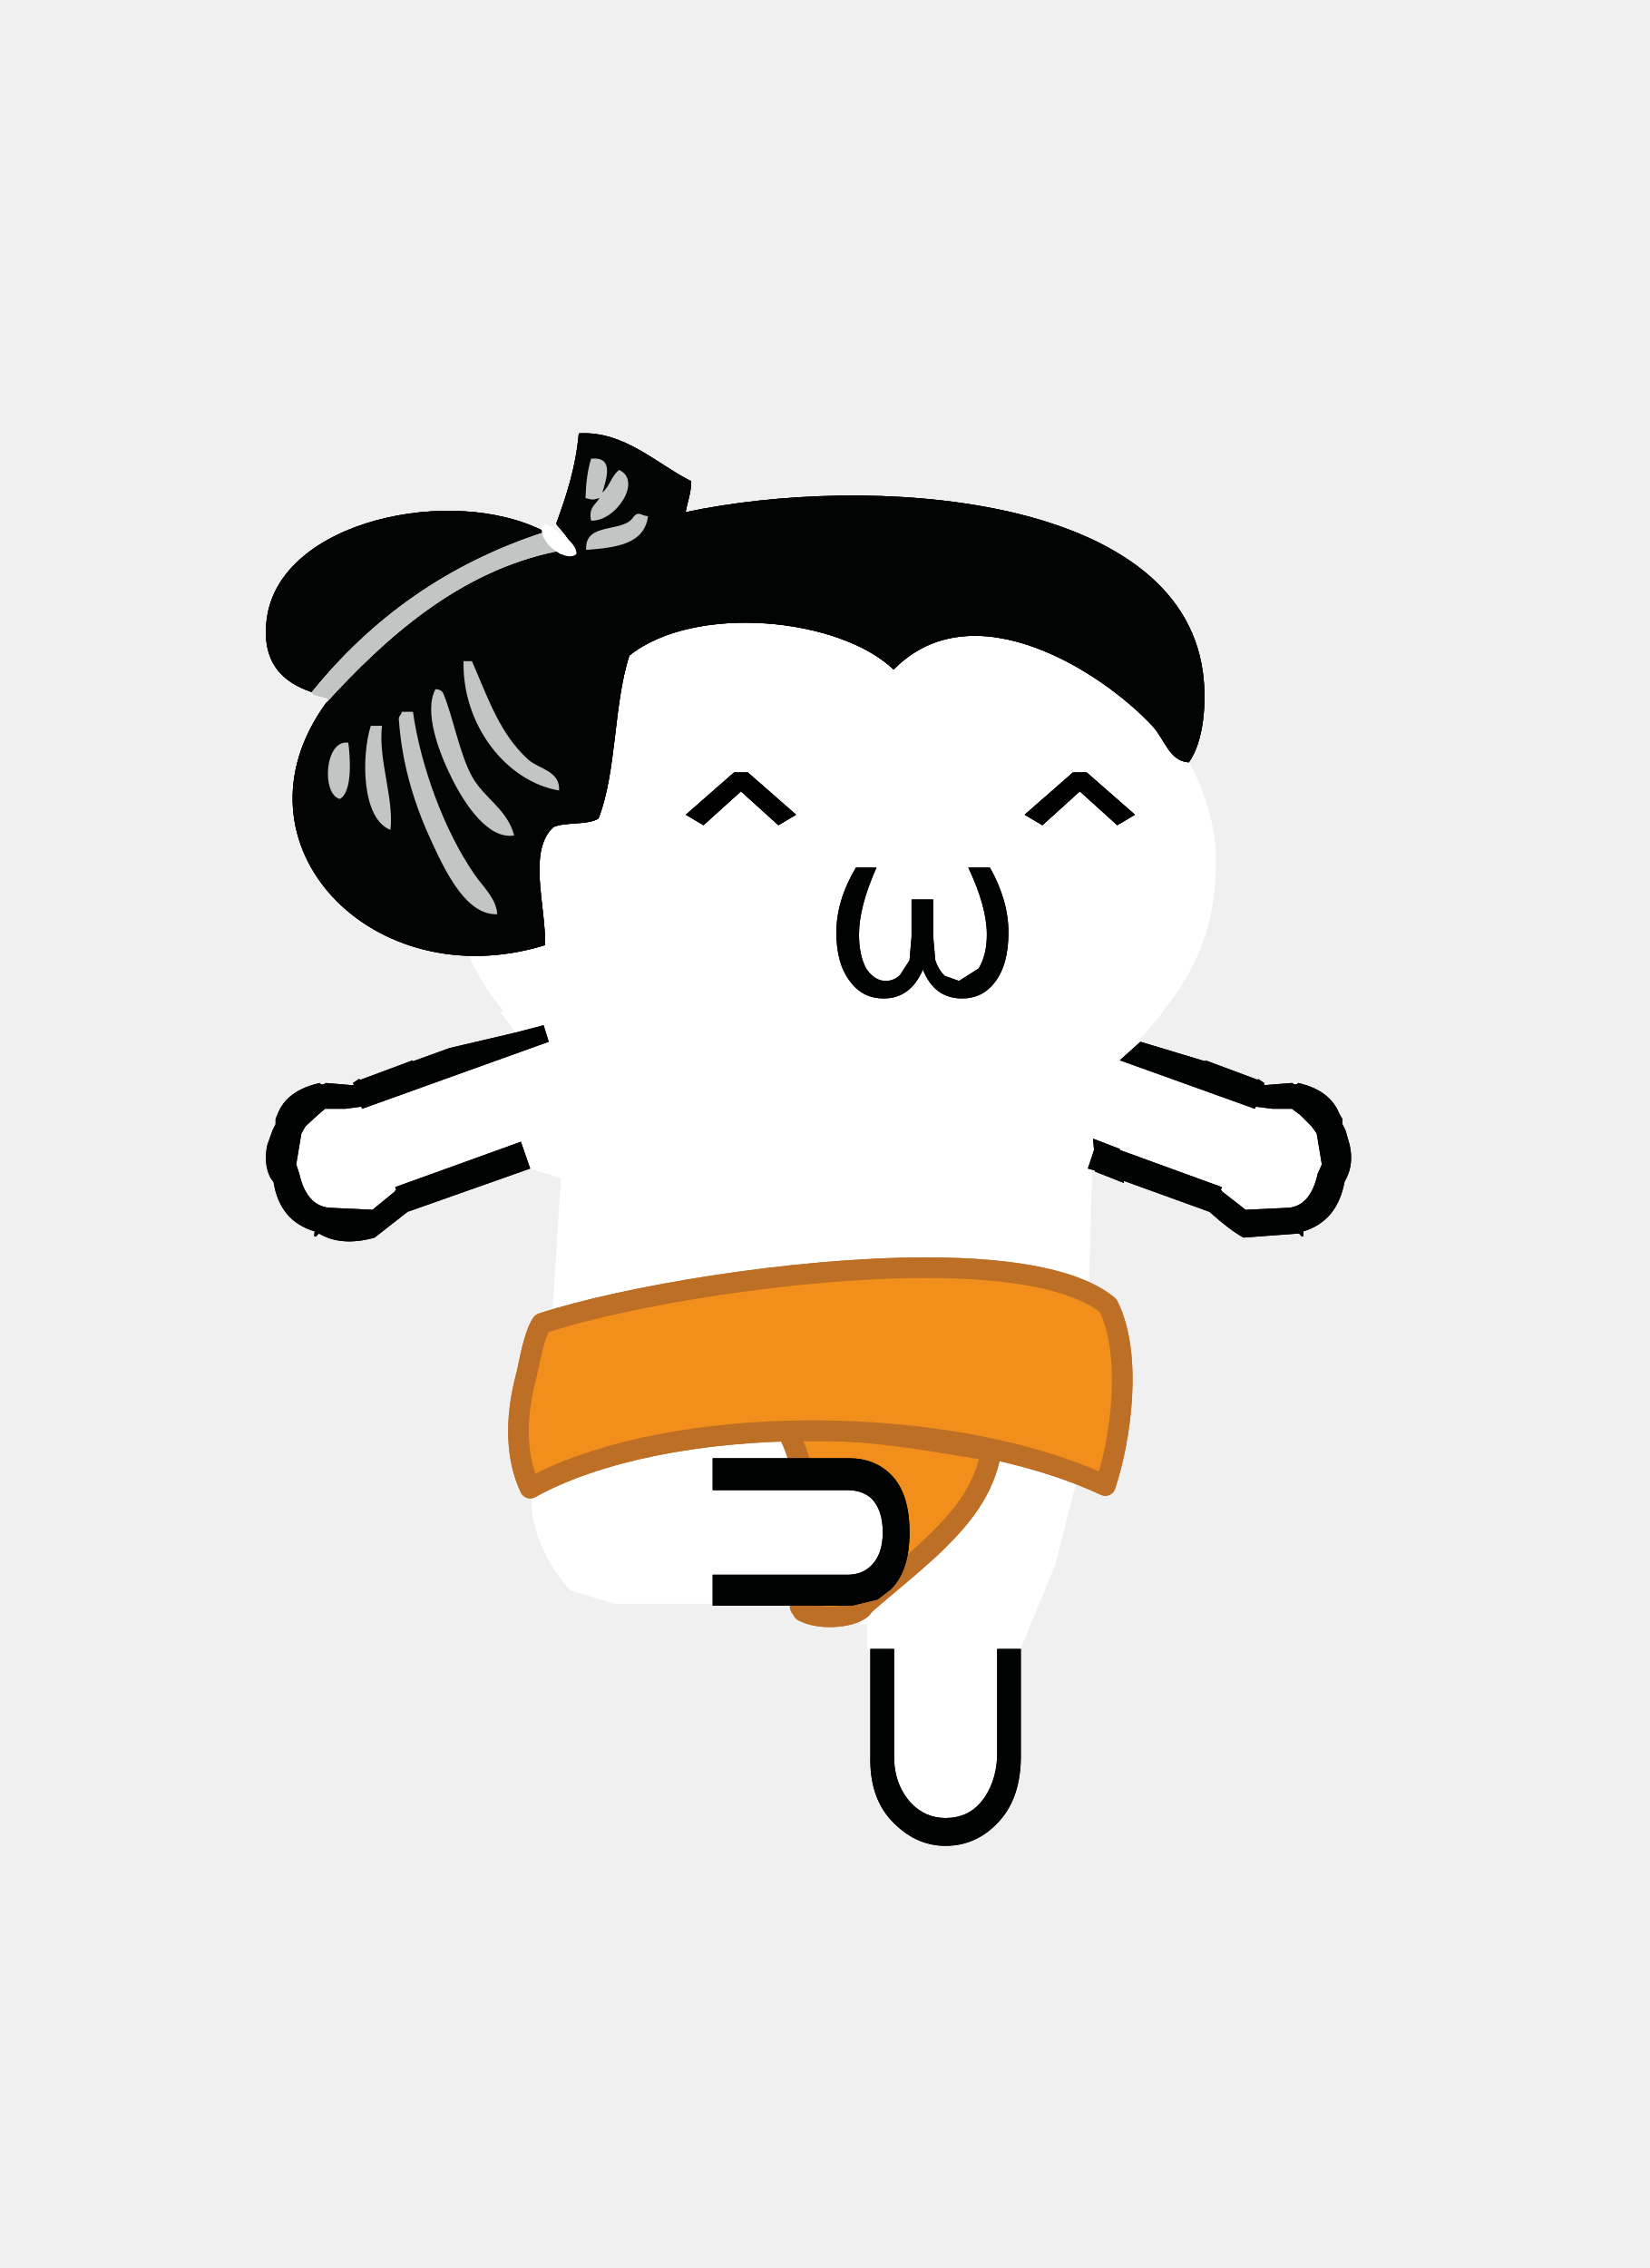
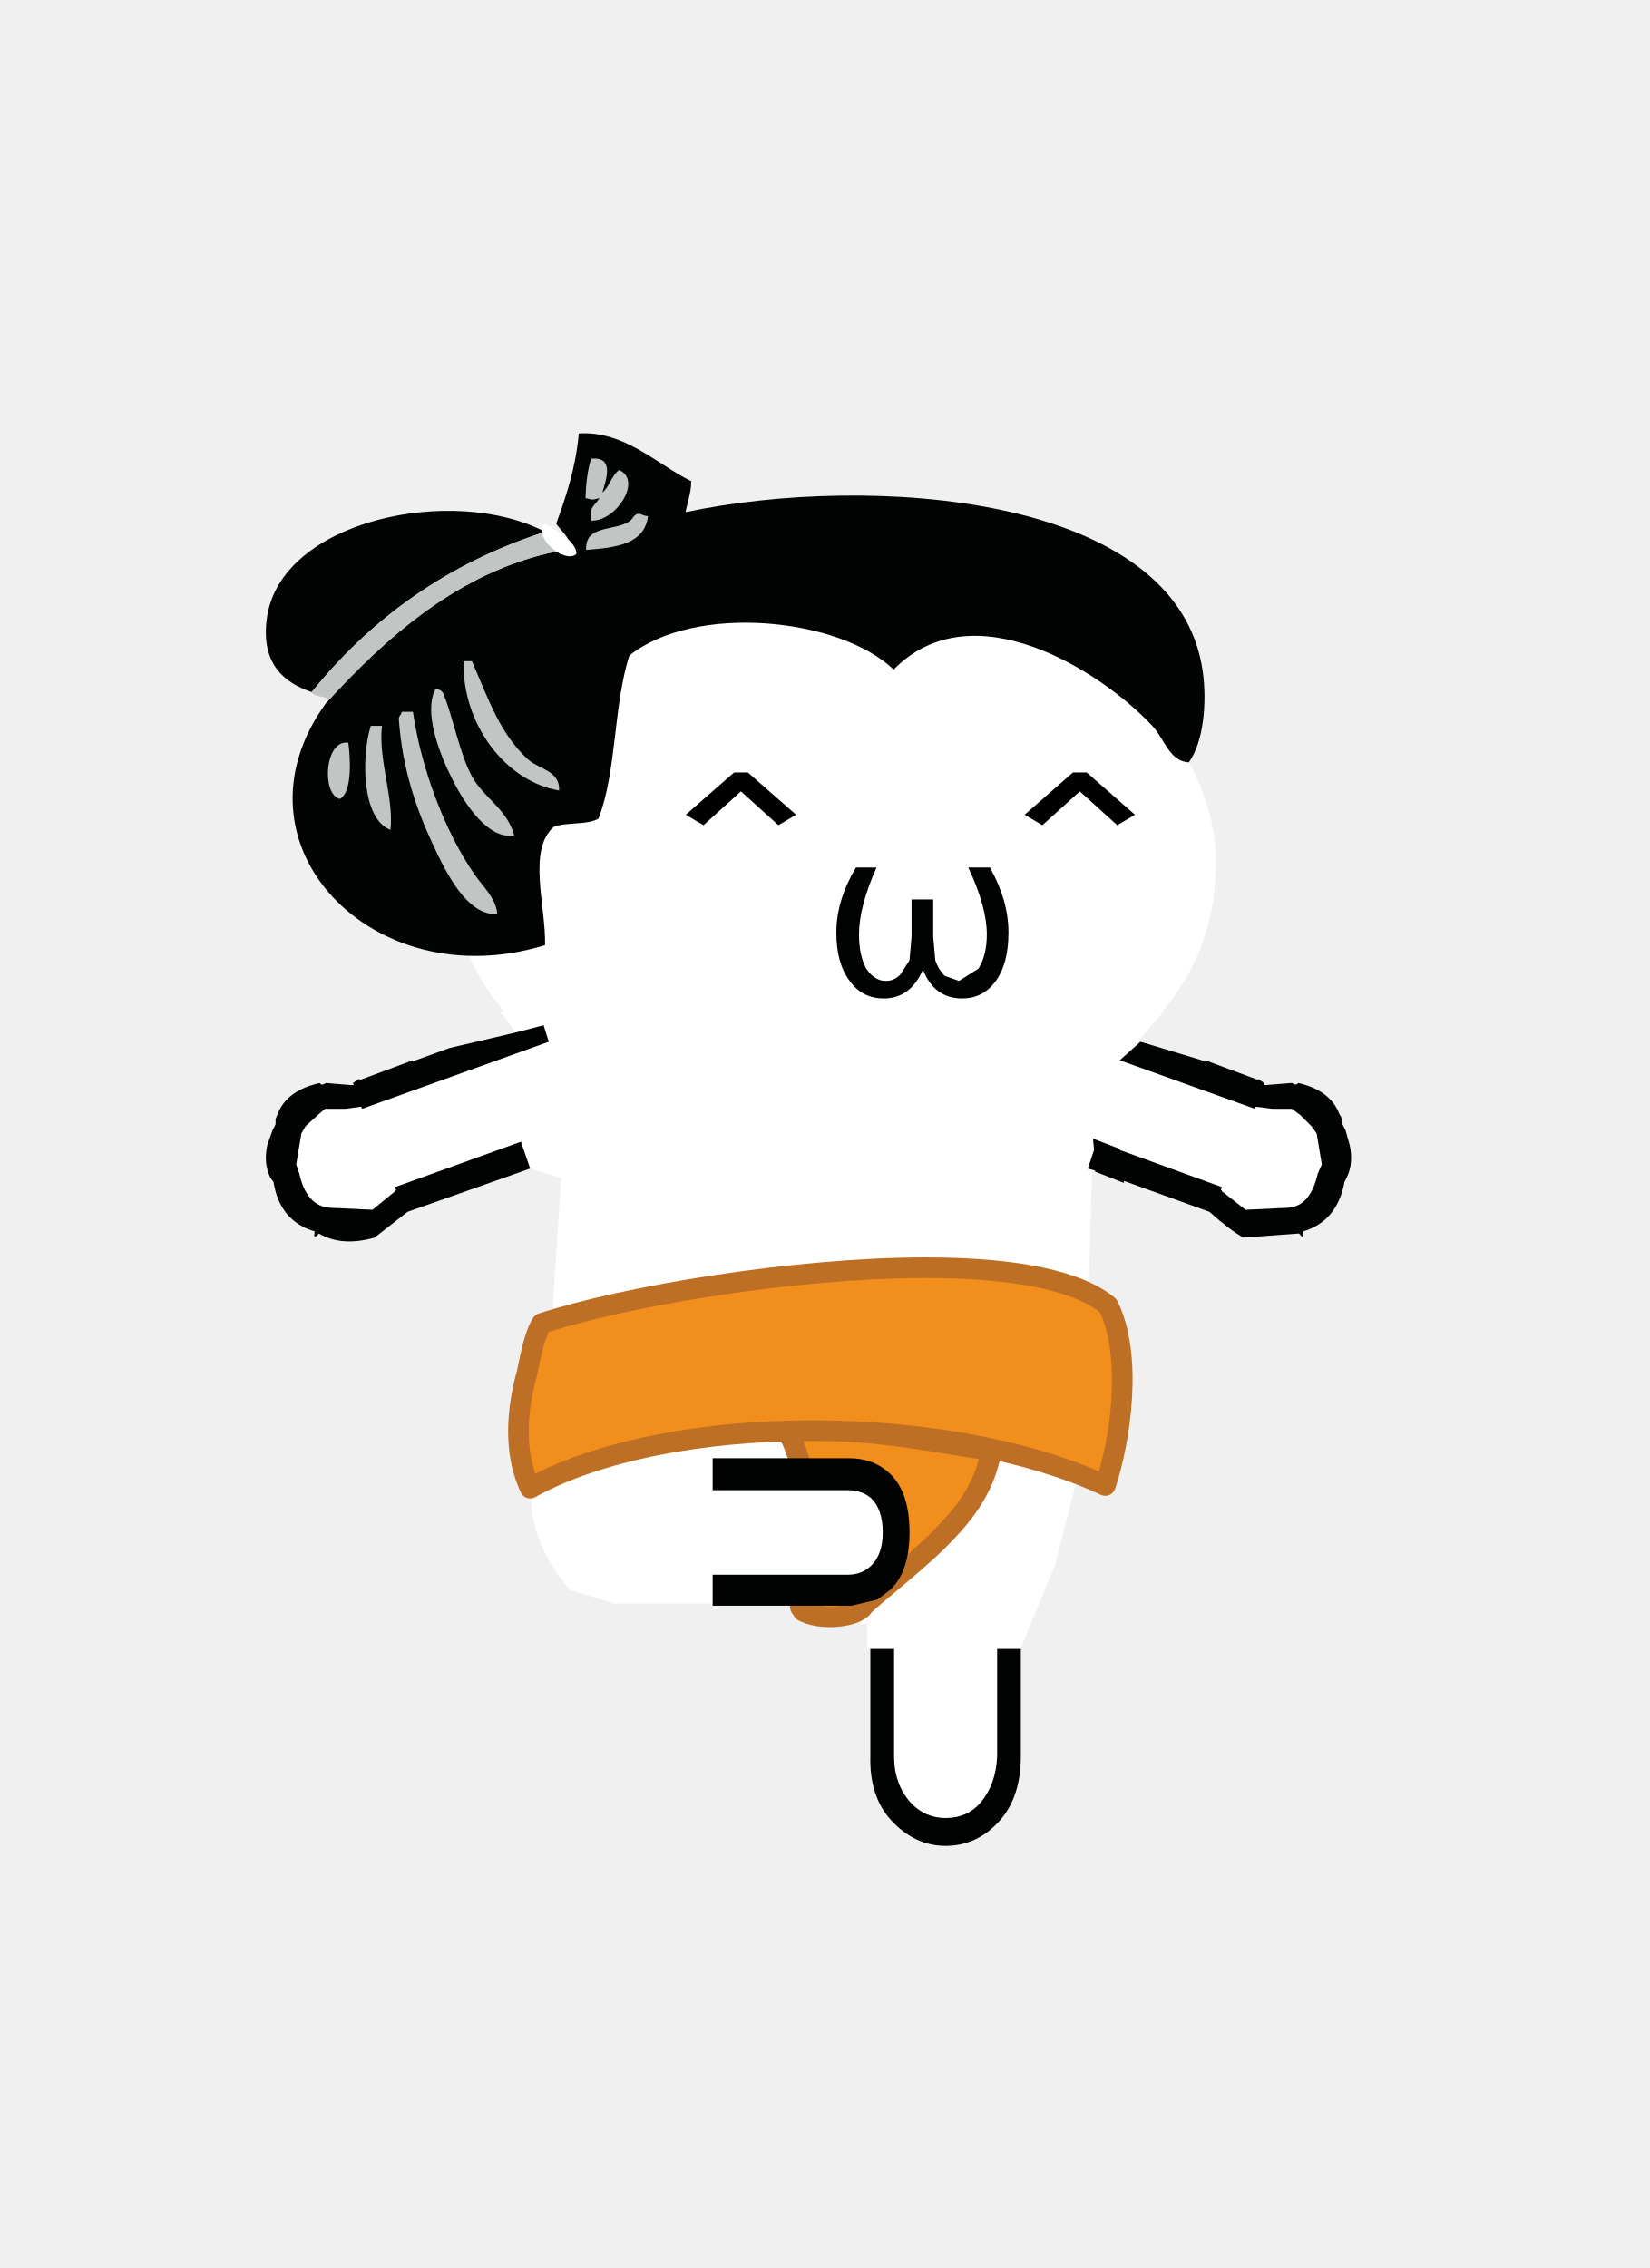
<svg xmlns="http://www.w3.org/2000/svg" width="160" height="220">
  <path d="M50.036 100.151l-1.5-2h.4c-3.533-4.135-5.199-8.867-5-14.201v-1.5c.334-6.533 3.9-12.566 10.701-18.1 7.332-6.732 16.1-10.434 26.299-11.1 10.133.666 18.834 4.367 26.1 11.1 6.734 5.533 10.367 11.566 10.9 18.1v1.5c0 5.334-1.732 10.066-5.199 14.201h.199-.1l-2.199 2.6v.301l-2 1.799 13.1 4.701.1-.201 1.6.201h1.901l.801.6 1.1 1.1.5.699.5 3-.4.9c-.467 2.066-1.4 3.166-2.801 3.301l-4.199.199-2.301-1.799v-.102h-.1l.1-.299-9.898-3.6v-.102l-2.602-1 .102 1.102-.602 1.799.701.201v.1l-.301-.1-.5 17.699h-.1l-.1 3h.1v.199l-.1.801h-.1l-.701 8.401-2.1 8.199-3.301 8v.1h-2.299v10.4c-.066 1.801-.6 3.301-1.6 4.5-.867 1-2 1.5-3.4 1.5-1.334 0-2.467-.5-3.4-1.5-1.066-1.199-1.6-2.699-1.6-4.5v-10.4h-2.6v-2.4h-.602v-.299l-.898-1.5 2.5-.6 1.299-1c1.201-1.201 1.801-3.033 1.801-5.5 0-2.533-.6-4.4-1.801-5.602-1.066-1.066-2.434-1.6-4.1-1.6H69.138v3.1h13.1c.934 0 1.699.268 2.299.801.734.734 1.102 1.834 1.102 3.301 0 1.4-.367 2.467-1.102 3.199-.6.6-1.365.9-2.299.9h-13.1v2.799h-9.5l-4.301-1.299c-2.066-2.334-3.301-4.834-3.699-7.5l-.201-2.4v-1.1l.1-.801 1.102-3.7h.199v-1.1l.301-.301v-2.7l.299-4.801v-.1l1-15.5h-.1l-2.9-.9-.9-2.6-12.199 4.4.1.299h-.1v.102l-2.199 1.799-4.201-.199c-1.467-.135-2.434-1.234-2.9-3.301l-.299-.9.5-3 .4-.699 1.199-1.1.699-.6h2l1.5-.201.102.201 18.1-6.5-.5-1.602-2.704.705m9.701 24.199h.1l-.1-.1v.1m-7.4 12.901l.1.199-.1-.199" fill="#fff" />
-   <path d="M50.036 100.151l-1.5-2h.4c-3.533-4.135-5.199-8.867-5-14.201v-1.5c.334-6.533 3.9-12.566 10.701-18.1 7.332-6.732 16.1-10.434 26.299-11.1 10.133.666 18.834 4.367 26.1 11.1 6.734 5.533 10.367 11.566 10.9 18.1v1.5c0 5.334-1.732 10.066-5.199 14.201h.199-.1l-2.199 2.6v.301l-2 1.799 13.1 4.701.1-.201 1.6.201h1.901l.801.6 1.1 1.1.5.699.5 3-.4.9c-.467 2.066-1.4 3.166-2.801 3.301l-4.199.199-2.301-1.799v-.102h-.1l.1-.299-9.898-3.6v-.102l-2.602-1 .102 1.102-.602 1.799.701.201v.1l-.301-.1-.5 17.699h-.1l-.1 3h.1v.199l-.1.801h-.1l-.701 8.401-2.1 8.199-3.301 8v.1h-2.299v10.4c-.066 1.801-.6 3.301-1.6 4.5-.867 1-2 1.5-3.4 1.5-1.334 0-2.467-.5-3.4-1.5-1.066-1.199-1.6-2.699-1.6-4.5v-10.4h-2.6v-2.4h-.602v-.299l-.898-1.5 2.5-.6 1.299-1c1.201-1.201 1.801-3.033 1.801-5.5 0-2.533-.6-4.4-1.801-5.602-1.066-1.066-2.434-1.6-4.1-1.6H69.138v3.1h13.1c.934 0 1.699.268 2.299.801.734.734 1.102 1.834 1.102 3.301 0 1.4-.367 2.467-1.102 3.199-.6.6-1.365.9-2.299.9h-13.1v2.799h-9.5l-4.301-1.299c-2.066-2.334-3.301-4.834-3.699-7.5l-.201-2.4v-1.1l.1-.801 1.102-3.7h.199v-1.1l.301-.301v-2.7l.299-4.801v-.1l1-15.5h-.1l-2.9-.9-.9-2.6-12.199 4.4.1.299h-.1v.102l-2.199 1.799-4.201-.199c-1.467-.135-2.434-1.234-2.9-3.301l-.299-.9.5-3 .4-.699 1.199-1.1.699-.6h2l1.5-.201.102.201 18.1-6.5-.5-1.602-2.704.705m9.701 24.199h.1l-.1-.1v.1m-7.4 12.901l.1.199-.1-.199" fill="#fff" />
-   <path d="M106.237 113.551l-.701-.201.602-1.799-.102-1.102 2.602 1v.102l9.898 3.6-.1.299h.1v.102l2.301 1.799 4.199-.199c1.4-.135 2.334-1.234 2.801-3.301l.4-.9-.5-3-.5-.699-1.1-1.1-.801-.6h-1.901l-1.6-.201-.1.201-13.1-4.701 2-1.799 6.299 1.898v-.1l5.1 1.9v-.1l.602.4v.199h.199l2.5-.199c.268.199.467.199.6 0 2.066.465 3.4 1.465 4 3l.301.5v.5l.299.6.4 1.4c.268 1.199.168 2.266-.299 3.199l-.201.4c-.467 2.533-1.799 4.133-4 4.799.066.602-.066.668-.4.201l-5.398.4c-.867-.467-1.967-1.301-3.301-2.5l-8.301-3v.199l-2.799-1.1v-.097" fill="#010202" />
-   <path d="M106.237 113.551l-.701-.201.602-1.799-.102-1.102 2.602 1v.102l9.898 3.6-.1.299h.1v.102l2.301 1.799 4.199-.199c1.4-.135 2.334-1.234 2.801-3.301l.4-.9-.5-3-.5-.699-1.1-1.1-.801-.6h-1.901l-1.6-.201-.1.201-13.1-4.701 2-1.799 6.299 1.898v-.1l5.1 1.9v-.1l.602.4v.199h.199l2.5-.199c.268.199.467.199.6 0 2.066.465 3.4 1.465 4 3l.301.5v.5l.299.6.4 1.4c.268 1.199.168 2.266-.299 3.199l-.201.4c-.467 2.533-1.799 4.133-4 4.799.066.602-.066.668-.4.201l-5.398.4c-.867-.467-1.967-1.301-3.301-2.5l-8.301-3v.199l-2.799-1.1v-.097m-19.499 46.4v10.4c0 1.801.533 3.301 1.6 4.5.934 1 2.066 1.5 3.4 1.5 1.4 0 2.533-.5 3.4-1.5 1-1.199 1.533-2.699 1.6-4.5v-10.4h2.299v10.4c0 2.6-.666 4.666-2 6.199-1.467 1.668-3.232 2.5-5.299 2.5-2 0-3.768-.832-5.301-2.5-1.4-1.533-2.066-3.6-2-6.199v-10.4h2.301" fill="#010202" />
-   <path d="M86.737 159.951v10.4c0 1.801.533 3.301 1.6 4.5.934 1 2.066 1.5 3.4 1.5 1.4 0 2.533-.5 3.4-1.5 1-1.199 1.533-2.699 1.6-4.5v-10.4h2.299v10.4c0 2.6-.666 4.666-2 6.199-1.467 1.668-3.232 2.5-5.299 2.5-2 0-3.768-.832-5.301-2.5-1.4-1.533-2.066-3.6-2-6.199v-10.4h2.301m-34-60.501l.5 1.602-18.1 6.5-.102-.201-1.5.201h-2l-.699.6-1.199 1.1-.4.699-.5 3 .299.9c.467 2.066 1.434 3.166 2.9 3.301l4.201.199 2.199-1.799v-.102h.1l-.1-.299 12.199-4.4.9 2.6-11.9 4.201-3.199 2.5c-2.133.6-3.934.465-5.4-.4-.4.467-.533.4-.4-.201-2.266-.666-3.6-2.266-4-4.799l-.299-.4c-.467-.934-.566-2-.301-3.199l.5-1.4.301-.6v-.5l.199-.5c.6-1.535 1.967-2.535 4.1-3 .068.199.268.199.602 0l2.398.199h.301l-.1-.199.6-.4.1.1 5.1-1.9v.1l3.602-1.299 6.398-1.5 2.7-.704" fill="#010202" />
-   <path d="M52.737 99.45l.5 1.602-18.1 6.5-.102-.201-1.5.201h-2l-.699.6-1.199 1.1-.4.699-.5 3 .299.9c.467 2.066 1.434 3.166 2.9 3.301l4.201.199 2.199-1.799v-.102h.1l-.1-.299 12.199-4.4.9 2.6-11.9 4.201-3.199 2.5c-2.133.6-3.934.465-5.4-.4-.4.467-.533.4-.4-.201-2.266-.666-3.6-2.266-4-4.799l-.299-.4c-.467-.934-.566-2-.301-3.199l.5-1.4.301-.6v-.5l.199-.5c.6-1.535 1.967-2.535 4.1-3 .068.199.268.199.602 0l2.398.199h.301l-.1-.199.6-.4.1.1 5.1-1.9v.1l3.602-1.299 6.398-1.5 2.7-.704m38-6.299c.199.6.5 1.1.9 1.5l1.398.5 1.9-1.201c.533-.865.801-1.967.801-3.299 0-1.801-.6-3.967-1.801-6.5h2.1c1.201 2.133 1.801 4.232 1.801 6.299s-.434 3.668-1.301 4.801c-.799 1.066-1.865 1.6-3.199 1.6-1.801 0-3.066-.934-3.801-2.799-.799 1.865-2.066 2.799-3.799 2.799-1.4 0-2.5-.566-3.301-1.699-.867-1.135-1.299-2.701-1.299-4.701 0-2.066.633-4.166 1.898-6.299h2c-1.133 2.533-1.699 4.699-1.699 6.5 0 1.332.232 2.434.699 3.299.533.801 1.168 1.201 1.9 1.201.533 0 1-.201 1.4-.6l.9-1.4.199-2.301v-3.6h2.1v3.6l.204 2.3" fill="#010202" />
-   <path d="M90.737 93.151c.199.6.5 1.1.9 1.5l1.398.5 1.9-1.201c.533-.865.801-1.967.801-3.299 0-1.801-.6-3.967-1.801-6.5h2.1c1.201 2.133 1.801 4.232 1.801 6.299s-.434 3.668-1.301 4.801c-.799 1.066-1.865 1.6-3.199 1.6-1.801 0-3.066-.934-3.801-2.799-.799 1.865-2.066 2.799-3.799 2.799-1.4 0-2.5-.566-3.301-1.699-.867-1.135-1.299-2.701-1.299-4.701 0-2.066.633-4.166 1.898-6.299h2c-1.133 2.533-1.699 4.699-1.699 6.5 0 1.332.232 2.434.699 3.299.533.801 1.168 1.201 1.9 1.201.533 0 1-.201 1.4-.6l.9-1.4.199-2.301v-3.6h2.1v3.6l.204 2.3" fill="#010202" />
-   <path d="M71.213 74.93h1.337l4.68 4.099-1.715 1.018-3.634-3.285-3.634 3.285-1.715-1.018 4.681-4.099z" />
-   <path d="M71.213 74.93h1.337l4.68 4.099-1.715 1.018-3.634-3.285-3.634 3.285-1.715-1.018 4.681-4.099z" />
+   <path d="M106.237 113.551l-.701-.201.602-1.799-.102-1.102 2.602 1v.102l9.898 3.6-.1.299h.1v.102l2.301 1.799 4.199-.199c1.4-.135 2.334-1.234 2.801-3.301l.4-.9-.5-3-.5-.699-1.1-1.1-.801-.6h-1.901l-1.6-.201-.1.201-13.1-4.701 2-1.799 6.299 1.898v-.1l5.1 1.9v-.1l.602.4v.199h.199l2.5-.199c.268.199.467.199.6 0 2.066.465 3.4 1.465 4 3l.301.5v.5l.299.6.4 1.4c.268 1.199.168 2.266-.299 3.199l-.201.4c-.467 2.533-1.799 4.133-4 4.799.066.602-.066.668-.4.201l-5.398.4c-.867-.467-1.967-1.301-3.301-2.5l-8.301-3v.199l-2.799-1.1v-.097m-19.499 46.4v10.4c0 1.801.533 3.301 1.6 4.5.934 1 2.066 1.5 3.4 1.5 1.4 0 2.533-.5 3.4-1.5 1-1.199 1.533-2.699 1.6-4.5v-10.4h2.299v10.4c0 2.6-.666 4.666-2 6.199-1.467 1.668-3.232 2.5-5.299 2.5-2 0-3.768-.832-5.301-2.5-1.4-1.533-2.066-3.6-2-6.199v-10.4h2.301M52.737 99.45l.5 1.602-18.1 6.5-.102-.201-1.5.201h-2l-.699.6-1.199 1.1-.4.699-.5 3 .299.9c.467 2.066 1.434 3.166 2.9 3.301l4.201.199 2.199-1.799v-.102h.1l-.1-.299 12.199-4.4.9 2.6-11.9 4.201-3.199 2.5c-2.133.6-3.934.465-5.4-.4-.4.467-.533.4-.4-.201-2.266-.666-3.6-2.266-4-4.799l-.299-.4c-.467-.934-.566-2-.301-3.199l.5-1.4.301-.6v-.5l.199-.5c.6-1.535 1.967-2.535 4.1-3 .068.199.268.199.602 0l2.398.199h.301l-.1-.199.6-.4.1.1 5.1-1.9v.1l3.602-1.299 6.398-1.5 2.7-.704m38-6.299c.199.6.5 1.1.9 1.5l1.398.5 1.9-1.201c.533-.865.801-1.967.801-3.299 0-1.801-.6-3.967-1.801-6.5h2.1c1.201 2.133 1.801 4.232 1.801 6.299s-.434 3.668-1.301 4.801c-.799 1.066-1.865 1.6-3.199 1.6-1.801 0-3.066-.934-3.801-2.799-.799 1.865-2.066 2.799-3.799 2.799-1.4 0-2.5-.566-3.301-1.699-.867-1.135-1.299-2.701-1.299-4.701 0-2.066.633-4.166 1.898-6.299h2c-1.133 2.533-1.699 4.699-1.699 6.5 0 1.332.232 2.434.699 3.299.533.801 1.168 1.201 1.9 1.201.533 0 1-.201 1.4-.6l.9-1.4.199-2.301v-3.6h2.1v3.6l.204 2.3" fill="#010202" />
  <path d="M71.213 74.93h1.337l4.68 4.099-1.715 1.018-3.634-3.285-3.634 3.285-1.715-1.018 4.681-4.099zm32.875 0h1.337l4.68 4.099-1.715 1.018-3.634-3.285-3.634 3.285-1.715-1.018 4.681-4.099z" />
-   <path d="M104.088 74.93h1.337l4.68 4.099-1.715 1.018-3.634-3.285-3.634 3.285-1.715-1.018 4.681-4.099z" />
-   <path d="M104.088 74.93h1.337l4.68 4.099-1.715 1.018-3.634-3.285-3.634 3.285-1.715-1.018 4.681-4.099z" />
-   <path d="M83.618 155.997c-1.174 1.008-4.27 1.109-5.727.273-.052-.221-.273-.272-.272-.545 2.029-4.771.746-13.521-1.248-16.913 6.711-.43 13.724.936 19.793 1.913-.683 3.897-2.899 6.444-5.182 8.727-2.387 2.387-7.606 6.424-7.364 6.545z" fill-rule="evenodd" clip-rule="evenodd" fill="#f28e1b" />
-   <path d="M80.525 157.832c-.718 0-2.078-.09-3.132-.695a1.004 1.004 0 01-.422-.475 1.423 1.423 0 01-.353-.941.98.98 0 01.08-.388c1.905-4.481.643-12.896-1.19-16.014a1 1 0 01.799-1.505 42.622 42.622 0 012.692-.083c5.177 0 10.477.877 15.152 1.651l2.171.356a1.001 1.001 0 01.826 1.159c-.745 4.252-3.209 7.01-5.46 9.262-1.271 1.272-3.293 2.972-4.917 4.337-.914.768-1.938 1.629-2.262 1.952a1.01 1.01 0 01-.241.308c-1.13.971-2.994 1.076-3.743 1.076zm-1.77-2.265c.468.168 1.098.264 1.771.264 1.061 0 1.875-.229 2.291-.485.312-.4 1.042-1.014 2.669-2.381 1.595-1.341 3.579-3.01 4.79-4.221 1.931-1.932 3.865-4.075 4.688-7.204l-1.137-.187c-4.6-.761-9.813-1.624-14.826-1.624-.361 0-.72.005-1.073.014 1.606 3.981 2.512 11.155.827 15.824z" fill="#be6f26" />
  <path d="M83.618 155.997c-1.174 1.008-4.27 1.109-5.727.273-.052-.221-.273-.272-.272-.545 2.029-4.771.746-13.521-1.248-16.913 6.711-.43 13.724.936 19.793 1.913-.683 3.897-2.899 6.444-5.182 8.727-2.387 2.387-7.606 6.424-7.364 6.545z" fill-rule="evenodd" clip-rule="evenodd" fill="#f28e1b" />
  <path d="M80.525 157.832c-.718 0-2.078-.09-3.132-.695a1.004 1.004 0 01-.422-.475 1.423 1.423 0 01-.353-.941.98.98 0 01.08-.388c1.905-4.481.643-12.896-1.19-16.014a1 1 0 01.799-1.505 42.622 42.622 0 012.692-.083c5.177 0 10.477.877 15.152 1.651l2.171.356a1.001 1.001 0 01.826 1.159c-.745 4.252-3.209 7.01-5.46 9.262-1.271 1.272-3.293 2.972-4.917 4.337-.914.768-1.938 1.629-2.262 1.952a1.01 1.01 0 01-.241.308c-1.13.971-2.994 1.076-3.743 1.076zm-1.77-2.265c.468.168 1.098.264 1.771.264 1.061 0 1.875-.229 2.291-.485.312-.4 1.042-1.014 2.669-2.381 1.595-1.341 3.579-3.01 4.79-4.221 1.931-1.932 3.865-4.075 4.688-7.204l-1.137-.187c-4.6-.761-9.813-1.624-14.826-1.624-.361 0-.72.005-1.073.014 1.606 3.981 2.512 11.155.827 15.824z" fill="#be6f26" />
  <path d="M52.571 128.368c11.917-3.917 46.143-8.976 54.932-1.721 2.357 4.682 1.295 12.775-.271 17.454-15.174-7.092-42.383-7.188-55.795.25-1.468-3.071-1.424-6.967-.387-10.887.092 0 .621-3.823 1.521-5.096z" fill-rule="evenodd" clip-rule="evenodd" fill="#f28e1b" />
  <path d="M51.437 145.351a.999.999 0 01-.903-.568c-1.479-3.095-1.636-7.097-.451-11.574a.897.897 0 01.05-.143c.026-.11.063-.296.109-.531.356-1.765.797-3.733 1.513-4.745.124-.175.301-.306.504-.373 7.973-2.62 24.587-5.448 37.526-5.448 9.039 0 15.215 1.314 18.354 3.906.106.088.194.197.257.321 2.593 5.149 1.291 13.718-.217 18.221a1.002 1.002 0 01-1.372.589c-7.11-3.323-17.306-5.229-27.969-5.229-10.863 0-20.674 1.986-26.917 5.449a1 1 0 01-.484.125zm.575-11.632l.005.001c-.938 3.543-.96 6.708-.075 9.233 6.543-3.298 16.256-5.177 26.897-5.177 10.439 0 20.476 1.796 27.773 4.949 1.418-4.916 1.895-11.605.09-15.439-2.801-2.171-8.64-3.317-16.917-3.317-12.553 0-28.594 2.695-36.55 5.234-.466.92-.856 2.854-1.032 3.728-.058.29-.113.559-.191.788z" fill="#be6f26" />
-   <path d="M52.571 128.368c11.917-3.917 46.143-8.976 54.932-1.721 2.357 4.682 1.295 12.775-.271 17.454-15.174-7.092-42.383-7.188-55.795.25-1.468-3.071-1.424-6.967-.387-10.887.092 0 .621-3.823 1.521-5.096z" fill-rule="evenodd" clip-rule="evenodd" fill="#f28e1b" />
-   <path d="M51.437 145.351a.999.999 0 01-.903-.568c-1.479-3.095-1.636-7.097-.451-11.574a.897.897 0 01.05-.143c.026-.11.063-.296.109-.531.356-1.765.797-3.733 1.513-4.745.124-.175.301-.306.504-.373 7.973-2.62 24.587-5.448 37.526-5.448 9.039 0 15.215 1.314 18.354 3.906.106.088.194.197.257.321 2.593 5.149 1.291 13.718-.217 18.221a1.002 1.002 0 01-1.372.589c-7.11-3.323-17.306-5.229-27.969-5.229-10.863 0-20.674 1.986-26.917 5.449a1 1 0 01-.484.125zm.575-11.632l.005.001c-.938 3.543-.96 6.708-.075 9.233 6.543-3.298 16.256-5.177 26.897-5.177 10.439 0 20.476 1.796 27.773 4.949 1.418-4.916 1.895-11.605.09-15.439-2.801-2.171-8.64-3.317-16.917-3.317-12.553 0-28.594 2.695-36.55 5.234-.466.92-.856 2.854-1.032 3.728-.058.29-.113.559-.191.788z" fill="#be6f26" />
-   <path d="M53.969 53.498c.222.052.272.273.546.272 2.091-.724-.636-2.742-.546-3 .971-2.666 1.882-5.391 2.183-8.727 4.408-.282 7.548 2.972 10.909 4.636-.016 1.167-.367 1.998-.546 3 17.608-3.737 47.831-1.902 50.181 15.545.391 2.905.083 6.733-1.364 8.727-1.898-.107-2.333-2.247-3.545-3.545-4.923-5.27-17.408-13.29-25.091-5.455-5.251-5.037-19.248-6.447-25.635-1.364-1.546 4.727-1.23 11.314-3 15.818-1.074.654-3.148.306-4.363.818-2.537 2.296-.739 7.63-.818 11.454-16.66 5.176-31.152-9.768-21.272-23.454 5.805-6.375 12.988-12.824 22.361-14.725z" fill-rule="evenodd" clip-rule="evenodd" fill="#020303" />
-   <path d="M53.969 53.498c.222.052.272.273.546.272 2.091-.724-.636-2.742-.546-3 .971-2.666 1.882-5.391 2.183-8.727 4.408-.282 7.548 2.972 10.909 4.636-.016 1.167-.367 1.998-.546 3 17.608-3.737 47.831-1.902 50.181 15.545.391 2.905.083 6.733-1.364 8.727-1.898-.107-2.333-2.247-3.545-3.545-4.923-5.27-17.408-13.29-25.091-5.455-5.251-5.037-19.248-6.447-25.635-1.364-1.546 4.727-1.23 11.314-3 15.818-1.074.654-3.148.306-4.363.818-2.537 2.296-.739 7.63-.818 11.454-16.66 5.176-31.152-9.768-21.272-23.454 5.805-6.375 12.988-12.824 22.361-14.725z" fill-rule="evenodd" clip-rule="evenodd" fill="#020303" />
-   <path d="M56.969 44.498c-.347 1.107-.504 2.405-.545 3.818.84.191.524.191 1.363 0-.369.63-1.096.903-.818 2.182 2.361.13 5.014-3.857 2.728-4.909-.75.522-.926 1.62-1.636 2.182.367-1.244 1.203-3.525-1.092-3.273z" fill-rule="evenodd" clip-rule="evenodd" fill="#020303" />
-   <path d="M56.969 44.498c-.347 1.107-.504 2.405-.545 3.818.84.191.524.191 1.363 0-.369.63-1.096.903-.818 2.182 2.361.13 5.014-3.857 2.728-4.909-.75.522-.926 1.62-1.636 2.182.367-1.244 1.203-3.525-1.092-3.273z" fill-rule="evenodd" clip-rule="evenodd" fill="#020303" />
-   <path d="M60.515 49.68c-.926 1.711-4.815.457-4.636 3.273 2.868-.222 5.65-.531 6-3.273-.68-.03-.845-.511-1.364 0z" fill-rule="evenodd" clip-rule="evenodd" fill="#020303" />
-   <path d="M60.515 49.68c-.926 1.711-4.815.457-4.636 3.273 2.868-.222 5.65-.531 6-3.273-.68-.03-.845-.511-1.364 0zM44.97 64.134c-.142 6.164 4.12 11.678 9.272 12.545.104-1.923-2.002-2.091-3-3-2.745-2.503-3.849-5.841-5.454-9.545h-.818z" fill-rule="evenodd" clip-rule="evenodd" fill="#020303" />
-   <path d="M44.97 64.134c-.142 6.164 4.12 11.678 9.272 12.545.104-1.923-2.002-2.091-3-3-2.745-2.503-3.849-5.841-5.454-9.545h-.818zm.818 11.181c-1.169-2.113-1.842-5.746-2.728-7.909-.111-.343-.352-.558-.818-.545-1.166 2.207.364 6.199 1.637 8.727 1.227 2.437 3.486 5.876 6 5.454-.639-2.528-2.92-3.608-4.091-5.727z" fill-rule="evenodd" clip-rule="evenodd" fill="#020303" />
-   <path d="M45.788 75.315c-1.169-2.113-1.842-5.746-2.728-7.909-.111-.343-.352-.558-.818-.545-1.166 2.207.364 6.199 1.637 8.727 1.227 2.437 3.486 5.876 6 5.454-.639-2.528-2.92-3.608-4.091-5.727zm-6.818-6.272c-.015.349-.35.377-.272.818.331 4.545 1.592 8.404 3.272 12 1.335 2.854 3.322 6.949 6.272 6.818-.111-1.539-1.343-2.606-2.182-3.818-3.029-4.375-5.256-10.615-6-15.818h-1.09z" fill-rule="evenodd" clip-rule="evenodd" fill="#020303" />
-   <path d="M38.97 69.043c-.015.349-.35.377-.272.818.331 4.545 1.592 8.404 3.272 12 1.335 2.854 3.322 6.949 6.272 6.818-.111-1.539-1.343-2.606-2.182-3.818-3.029-4.375-5.256-10.615-6-15.818h-1.09zm-3 1.364c-.938 3.005-.866 9.052 1.909 10.09.356-3.054-1.212-6.865-.818-10.09H35.97z" fill-rule="evenodd" clip-rule="evenodd" fill="#020303" />
-   <path d="M35.97 70.407c-.938 3.005-.866 9.052 1.909 10.09.356-3.054-1.212-6.865-.818-10.09H35.97zm-2.999 7.09c1.271-.687.992-4.211.817-5.454-2.311-.333-2.612 5.034-.817 5.454z" fill-rule="evenodd" clip-rule="evenodd" fill="#020303" />
-   <path d="M32.971 77.497c1.271-.687.992-4.211.817-5.454-2.311-.333-2.612 5.034-.817 5.454zm-2.729-10.363c-2.776-.932-4.912-2.82-4.363-7.091 1.238-9.625 18.136-13.094 27-8.454-9.623 3.105-16.949 8.506-22.637 15.545z" fill-rule="evenodd" clip-rule="evenodd" fill="#020303" />
-   <path d="M30.242 67.134c-2.776-.932-4.912-2.82-4.363-7.091 1.238-9.625 18.136-13.094 27-8.454-9.623 3.105-16.949 8.506-22.637 15.545z" fill-rule="evenodd" clip-rule="evenodd" fill="#020303" />
-   <path d="M52.879 51.589c.933-.024.158 1.66 1.09 1.636v.273c-9.373 1.901-16.556 8.35-22.362 14.727.829-.862-1.161-.442-1.364-1.091 5.687-7.039 13.013-12.44 22.636-15.545z" fill-rule="evenodd" clip-rule="evenodd" fill="#c1c6c4" />
-   <path d="M52.879 51.589c.933-.024.158 1.66 1.09 1.636v.273c-9.373 1.901-16.556 8.35-22.362 14.727.829-.862-1.161-.442-1.364-1.091 5.687-7.039 13.013-12.44 22.636-15.545zm5.559-3.818c.71-.563.886-1.66 1.636-2.182 2.286 1.052-.366 5.04-2.728 4.909-.277-1.278.449-1.551.818-2.182-.839.191-.523.191-1.363 0 .041-1.414.198-2.711.545-3.818 2.296-.252 1.46 2.029 1.092 3.273z" fill-rule="evenodd" clip-rule="evenodd" fill="#c1c6c4" />
-   <path d="M58.438 47.771c.71-.563.886-1.66 1.636-2.182 2.286 1.052-.366 5.04-2.728 4.909-.277-1.278.449-1.551.818-2.182-.839.191-.523.191-1.363 0 .041-1.414.198-2.711.545-3.818 2.296-.252 1.46 2.029 1.092 3.273zM40.061 69.043c.744 5.203 2.971 11.442 6 15.818.839 1.211 2.07 2.279 2.182 3.818-2.95.131-4.938-3.963-6.272-6.818-1.681-3.596-2.941-7.455-3.272-12-.077-.44.258-.469.272-.818h1.09z" fill-rule="evenodd" clip-rule="evenodd" fill="#c1c6c4" />
-   <path d="M40.061 69.043c.744 5.203 2.971 11.442 6 15.818.839 1.211 2.07 2.279 2.182 3.818-2.95.131-4.938-3.963-6.272-6.818-1.681-3.596-2.941-7.455-3.272-12-.077-.44.258-.469.272-.818h1.09zm-3 1.364c-.394 3.226 1.175 7.036.818 10.09-2.775-1.039-2.848-7.085-1.909-10.09h1.091z" fill-rule="evenodd" clip-rule="evenodd" fill="#c1c6c4" />
-   <path d="M37.061 70.407c-.394 3.226 1.175 7.036.818 10.09-2.775-1.039-2.848-7.085-1.909-10.09h1.091zm-3.273 1.636c.175 1.243.454 4.768-.817 5.454-1.795-.42-1.494-5.787.817-5.454z" fill-rule="evenodd" clip-rule="evenodd" fill="#c1c6c4" />
-   <path d="M33.788 72.043c.175 1.243.454 4.768-.817 5.454-1.795-.42-1.494-5.787.817-5.454zm16.091 8.999c-2.514.422-4.773-3.018-6-5.454-1.272-2.528-2.803-6.521-1.637-8.727.467-.012.707.203.818.545.886 2.163 1.559 5.795 2.728 7.909 1.171 2.119 3.452 3.199 4.091 5.727z" fill-rule="evenodd" clip-rule="evenodd" fill="#c1c6c4" />
-   <path d="M49.879 81.042c-2.514.422-4.773-3.018-6-5.454-1.272-2.528-2.803-6.521-1.637-8.727.467-.012.707.203.818.545.886 2.163 1.559 5.795 2.728 7.909 1.171 2.119 3.452 3.199 4.091 5.727zm12.988-30.973c-.35 2.742-3.132 3.051-6 3.273-.18-2.816 3.71-1.562 4.636-3.273.519-.511.685-.03 1.364 0z" fill-rule="evenodd" clip-rule="evenodd" fill="#c1c6c4" />
-   <path d="M62.867 50.069c-.35 2.742-3.132 3.051-6 3.273-.18-2.816 3.71-1.562 4.636-3.273.519-.511.685-.03 1.364 0zM45.788 64.134c1.605 3.705 2.709 7.042 5.454 9.545.998.909 3.104 1.077 3 3-5.152-.867-9.414-6.381-9.272-12.545h.818z" fill-rule="evenodd" clip-rule="evenodd" fill="#c1c6c4" />
-   <path d="M45.788 64.134c1.605 3.705 2.709 7.042 5.454 9.545.998.909 3.104 1.077 3 3-5.152-.867-9.414-6.381-9.272-12.545h.818z" fill-rule="evenodd" clip-rule="evenodd" fill="#c1c6c4" />
-   <path d="M52.815 50.793c.856.426 3.195 1.781 3.105 2.935-1.003 1.02-4.267-1.53-3.105-2.935z" fill-rule="evenodd" clip-rule="evenodd" fill="#fff" />
-   <path d="M52.815 50.793c.856.426 3.195 1.781 3.105 2.935-1.003 1.02-4.267-1.53-3.105-2.935z" fill-rule="evenodd" clip-rule="evenodd" fill="#fff" />
  <path d="M53.969 53.498c.222.052.272.273.546.272 2.091-.724-.636-2.742-.546-3 .971-2.666 1.882-5.391 2.183-8.727 4.408-.282 7.548 2.972 10.909 4.636-.016 1.167-.367 1.998-.546 3 17.608-3.737 47.831-1.902 50.181 15.545.391 2.905.083 6.733-1.364 8.727-1.898-.107-2.333-2.247-3.545-3.545-4.923-5.27-17.408-13.29-25.091-5.455-5.251-5.037-19.248-6.447-25.635-1.364-1.546 4.727-1.23 11.314-3 15.818-1.074.654-3.148.306-4.363.818-2.537 2.296-.739 7.63-.818 11.454-16.66 5.176-31.152-9.768-21.272-23.454 5.805-6.375 12.988-12.824 22.361-14.725z" fill-rule="evenodd" clip-rule="evenodd" fill="#020303" />
  <path d="M56.969 44.498c-.347 1.107-.504 2.405-.545 3.818.84.191.524.191 1.363 0-.369.63-1.096.903-.818 2.182 2.361.13 5.014-3.857 2.728-4.909-.75.522-.926 1.62-1.636 2.182.367-1.244 1.203-3.525-1.092-3.273z" fill-rule="evenodd" clip-rule="evenodd" fill="#020303" />
  <path d="M60.515 49.68c-.926 1.711-4.815.457-4.636 3.273 2.868-.222 5.65-.531 6-3.273-.68-.03-.845-.511-1.364 0zM44.97 64.134c-.142 6.164 4.12 11.678 9.272 12.545.104-1.923-2.002-2.091-3-3-2.745-2.503-3.849-5.841-5.454-9.545h-.818zm.818 11.181c-1.169-2.113-1.842-5.746-2.728-7.909-.111-.343-.352-.558-.818-.545-1.166 2.207.364 6.199 1.637 8.727 1.227 2.437 3.486 5.876 6 5.454-.639-2.528-2.92-3.608-4.091-5.727zm-6.818-6.272c-.015.349-.35.377-.272.818.331 4.545 1.592 8.404 3.272 12 1.335 2.854 3.322 6.949 6.272 6.818-.111-1.539-1.343-2.606-2.182-3.818-3.029-4.375-5.256-10.615-6-15.818h-1.09zm-3 1.364c-.938 3.005-.866 9.052 1.909 10.09.356-3.054-1.212-6.865-.818-10.09H35.97zm-2.999 7.09c1.271-.687.992-4.211.817-5.454-2.311-.333-2.612 5.034-.817 5.454zm-2.729-10.363c-2.776-.932-4.912-2.82-4.363-7.091 1.238-9.625 18.136-13.094 27-8.454-9.623 3.105-16.949 8.506-22.637 15.545z" fill-rule="evenodd" clip-rule="evenodd" fill="#020303" />
  <path d="M52.879 51.589c.933-.024.158 1.66 1.09 1.636v.273c-9.373 1.901-16.556 8.35-22.362 14.727.829-.862-1.161-.442-1.364-1.091 5.687-7.039 13.013-12.44 22.636-15.545zm5.559-3.818c.71-.563.886-1.66 1.636-2.182 2.286 1.052-.366 5.04-2.728 4.909-.277-1.278.449-1.551.818-2.182-.839.191-.523.191-1.363 0 .041-1.414.198-2.711.545-3.818 2.296-.252 1.46 2.029 1.092 3.273zM40.061 69.043c.744 5.203 2.971 11.442 6 15.818.839 1.211 2.07 2.279 2.182 3.818-2.95.131-4.938-3.963-6.272-6.818-1.681-3.596-2.941-7.455-3.272-12-.077-.44.258-.469.272-.818h1.09zm-3 1.364c-.394 3.226 1.175 7.036.818 10.09-2.775-1.039-2.848-7.085-1.909-10.09h1.091zm-3.273 1.636c.175 1.243.454 4.768-.817 5.454-1.795-.42-1.494-5.787.817-5.454zm16.091 8.999c-2.514.422-4.773-3.018-6-5.454-1.272-2.528-2.803-6.521-1.637-8.727.467-.012.707.203.818.545.886 2.163 1.559 5.795 2.728 7.909 1.171 2.119 3.452 3.199 4.091 5.727zm12.988-30.973c-.35 2.742-3.132 3.051-6 3.273-.18-2.816 3.71-1.562 4.636-3.273.519-.511.685-.03 1.364 0zM45.788 64.134c1.605 3.705 2.709 7.042 5.454 9.545.998.909 3.104 1.077 3 3-5.152-.867-9.414-6.381-9.272-12.545h.818z" fill-rule="evenodd" clip-rule="evenodd" fill="#c1c6c4" />
  <path d="M52.815 50.793c.856.426 3.195 1.781 3.105 2.935-1.003 1.02-4.267-1.53-3.105-2.935z" fill-rule="evenodd" clip-rule="evenodd" fill="#fff" />
  <path d="M70 143l15 .625s3.741 7.806-.568 10.5c-5.307.25-14.432.5-14.432.5V143z" fill="#fff" />
-   <path d="M70 143l15 .625s3.741 7.806-.568 10.5c-5.307.25-14.432.5-14.432.5V143z" fill="#fff" />
-   <path d="M69.138 152.751h13.1c.934 0 1.699-.301 2.299-.9.734-.732 1.102-1.799 1.102-3.199 0-1.467-.367-2.566-1.102-3.301-.6-.533-1.365-.801-2.299-.801h-13.1v-3.1h13.199c1.666 0 3.033.533 4.1 1.6 1.201 1.201 1.801 3.068 1.801 5.602 0 2.467-.6 4.299-1.801 5.5l-1.299 1-2.5.6h-13.5v-3.001" fill="#010202" />
  <path d="M69.138 152.751h13.1c.934 0 1.699-.301 2.299-.9.734-.732 1.102-1.799 1.102-3.199 0-1.467-.367-2.566-1.102-3.301-.6-.533-1.365-.801-2.299-.801h-13.1v-3.1h13.199c1.666 0 3.033.533 4.1 1.6 1.201 1.201 1.801 3.068 1.801 5.602 0 2.467-.6 4.299-1.801 5.5l-1.299 1-2.5.6h-13.5v-3.001" fill="#010202" />
</svg>
